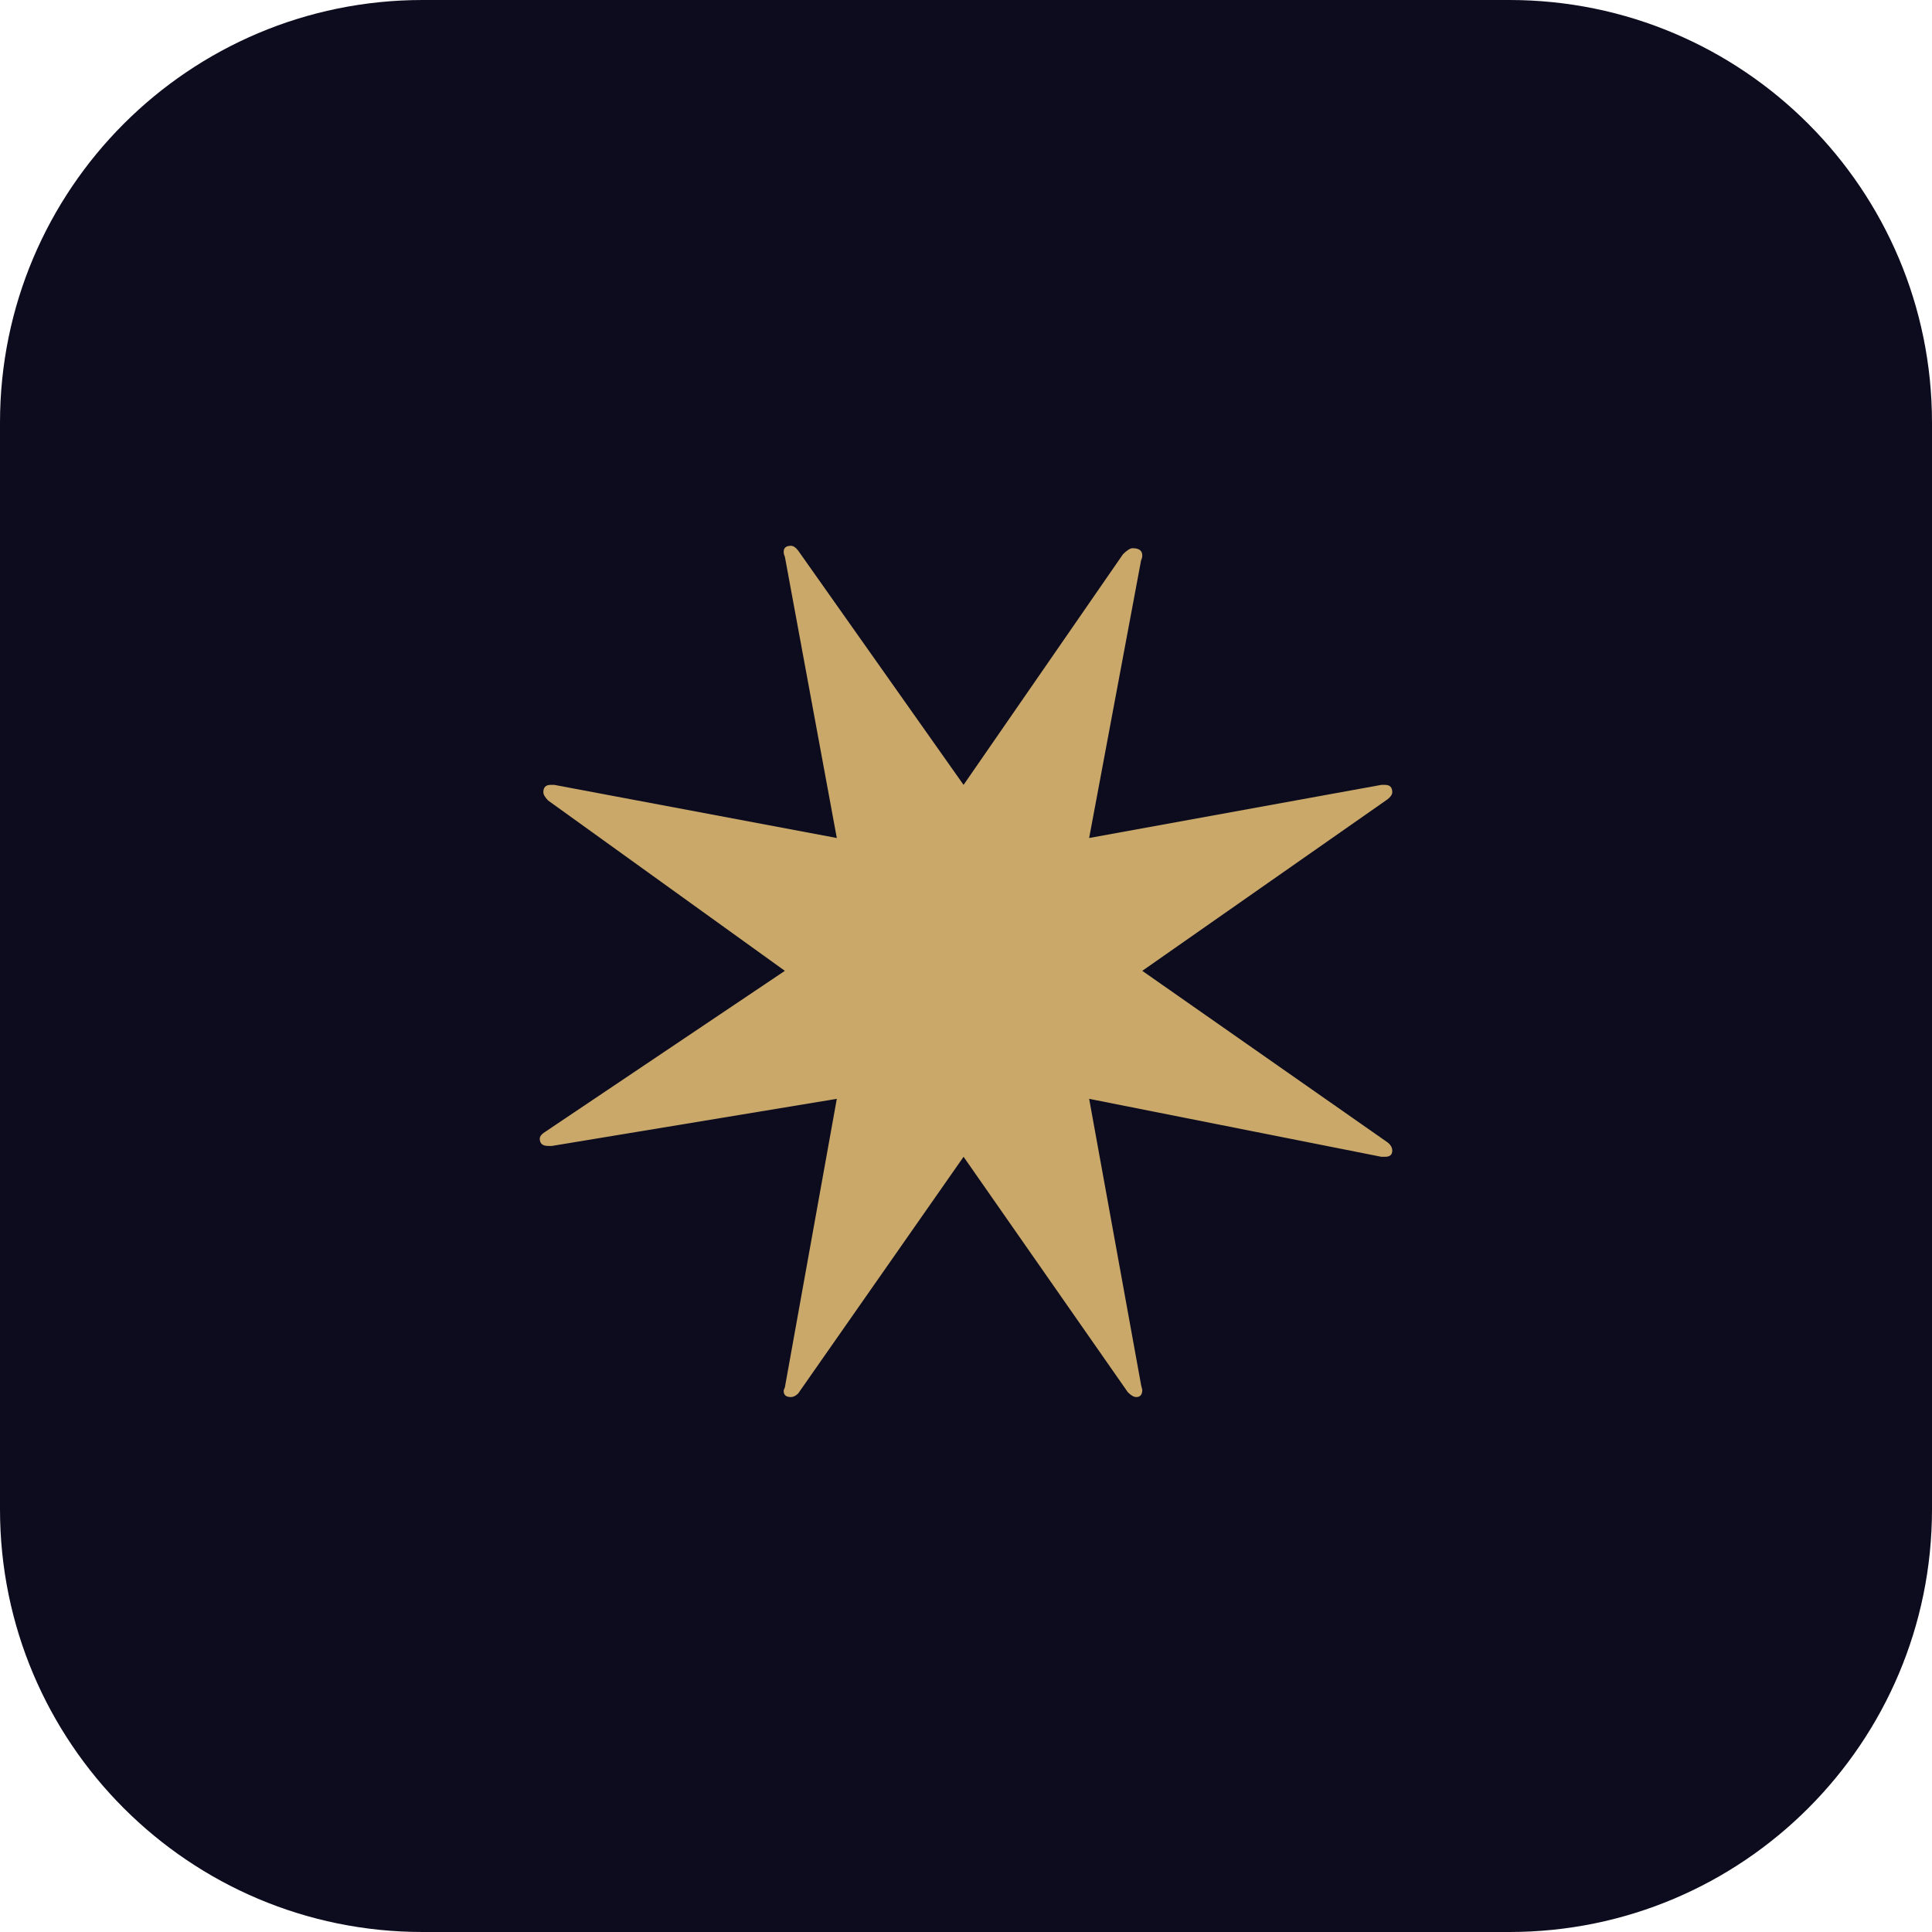
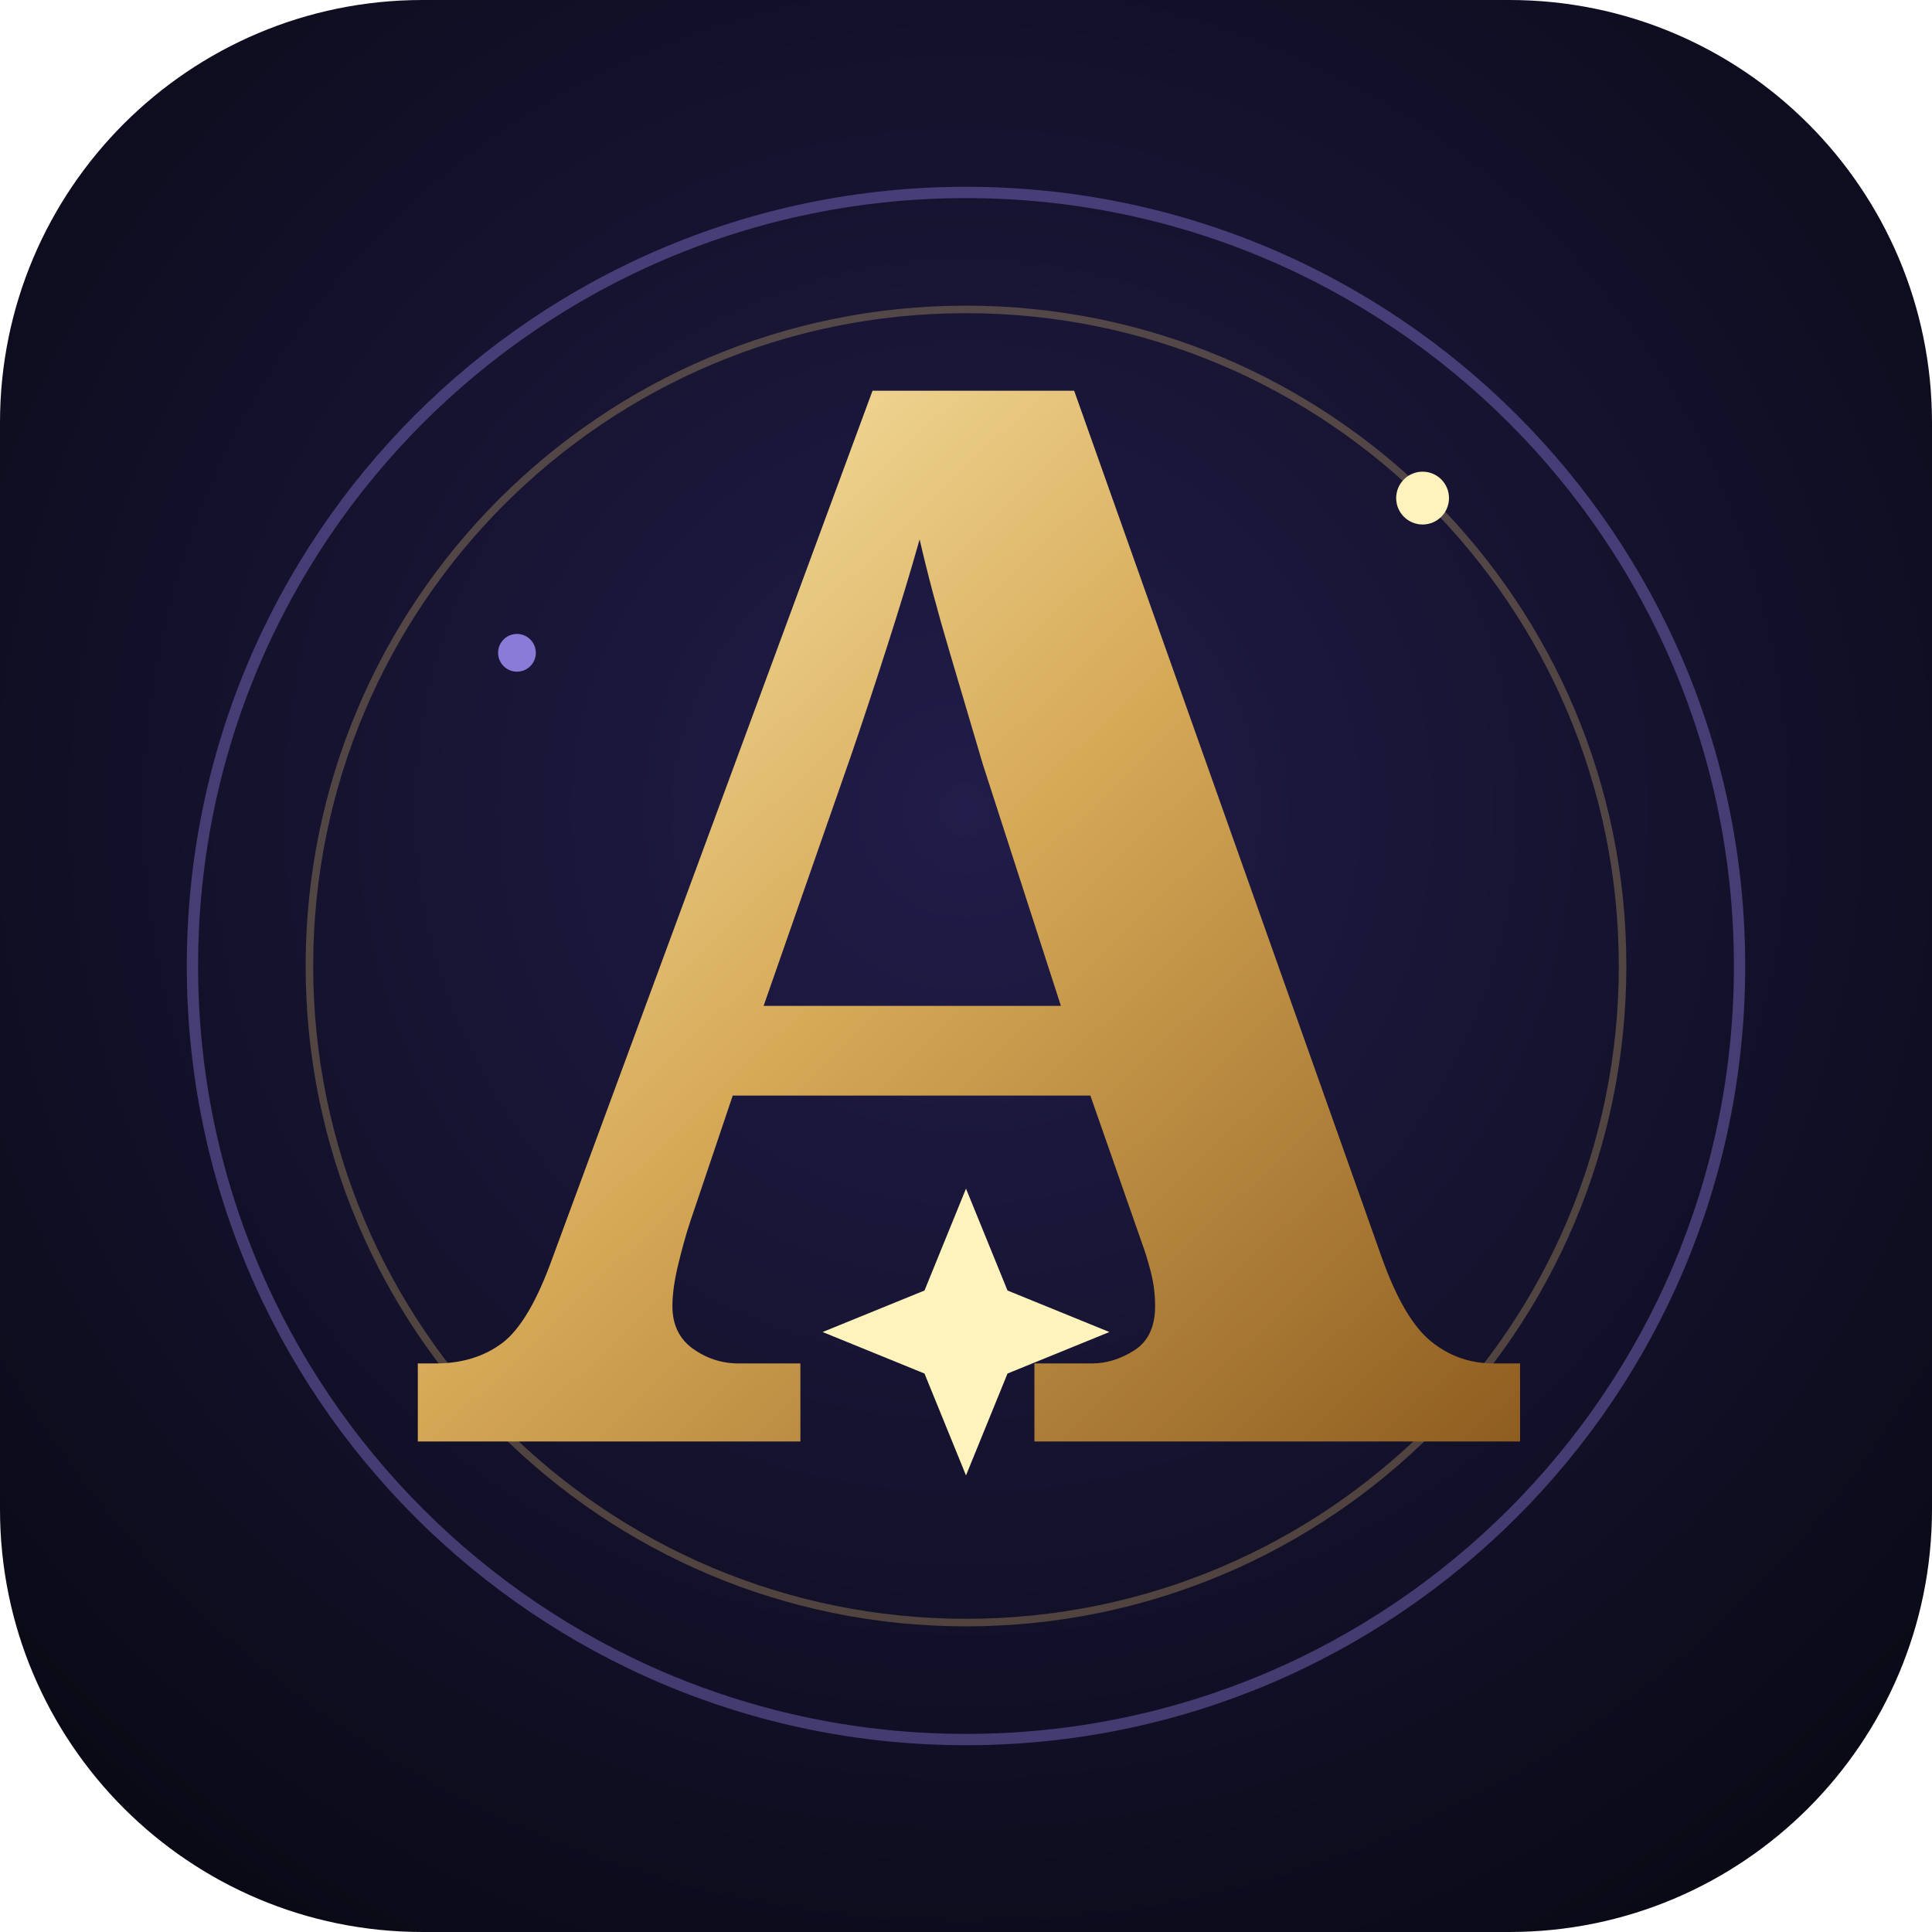
<svg xmlns="http://www.w3.org/2000/svg" viewBox="0 0 512 512">
-   <rect width="512" height="512" rx="112" fill="#0c0c1e" />
-   <text x="256" y="368" font-size="320" text-anchor="middle" fill="#c9a86a">✷</text>
+   <defs>
+     <radialGradient id="space" cx="50%" cy="42%" r="70%">
+       <stop offset="0" stop-color="#211c49" />
+       <stop offset="1" stop-color="#090914" />
+     </radialGradient>
+     <linearGradient id="gold" x1="0" y1="0" x2="1" y2="1">
+       <stop offset="0" stop-color="#fff1b8" />
+       <stop offset="0.48" stop-color="#d6a957" />
+       <stop offset="1" stop-color="#8e5d20" />
+     </linearGradient>
+   </defs>
+   <rect width="512" height="512" rx="112" fill="url(#space)" />
+   <circle cx="256" cy="256" r="205" fill="none" stroke="#8b7bd8" stroke-opacity=".42" stroke-width="3" />
+   <circle cx="256" cy="256" r="174" fill="none" stroke="#c9a86a" stroke-opacity=".34" stroke-width="2" />
+   <text x="256" y="382" font-family="Georgia,serif" font-size="390" font-weight="700" text-anchor="middle" fill="url(#gold)">A</text>
+   <path d="M256 315l11 27 27 11-27 11-11 27-11-27-27-11 27-11z" fill="#fff3bd" />
+   <circle cx="377" cy="132" r="7" fill="#fff3bd" />
+   <circle cx="137" cy="173" r="5" fill="#8b7bd8" />
</svg>
